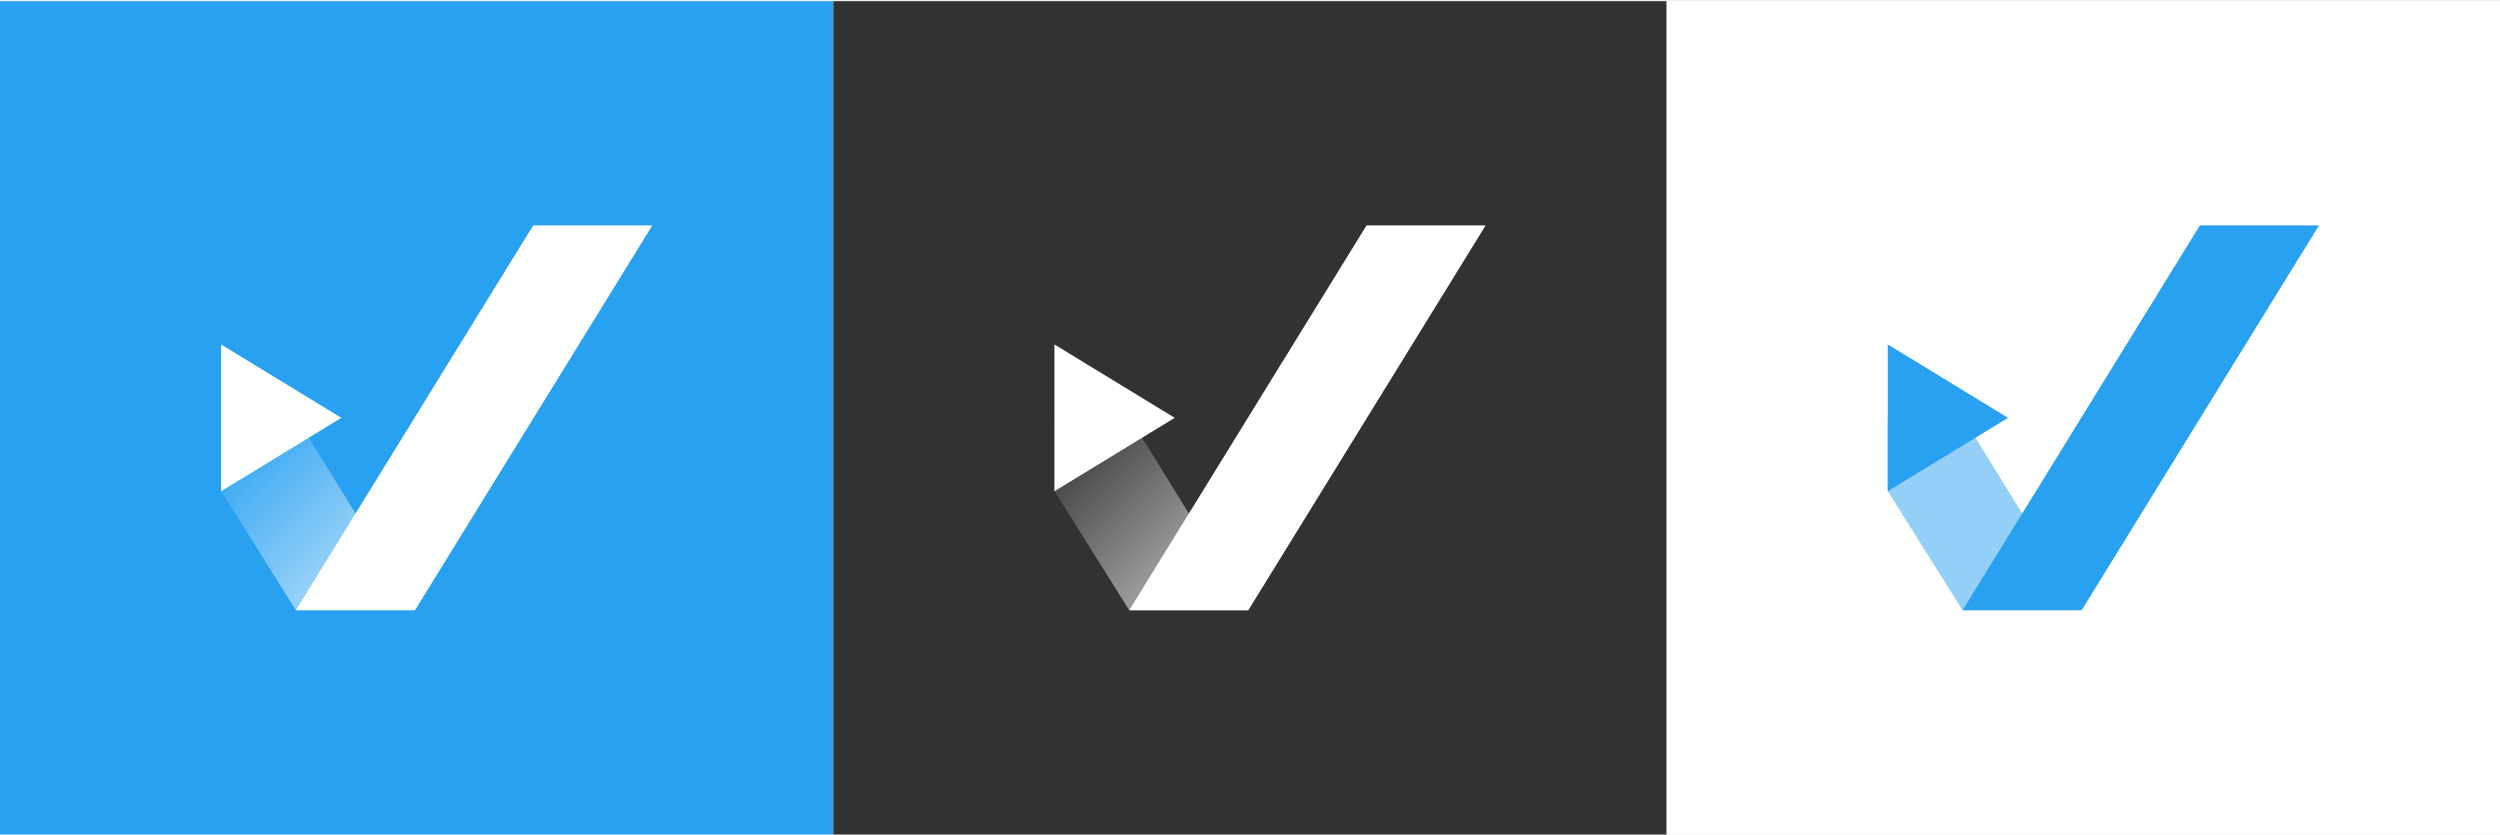
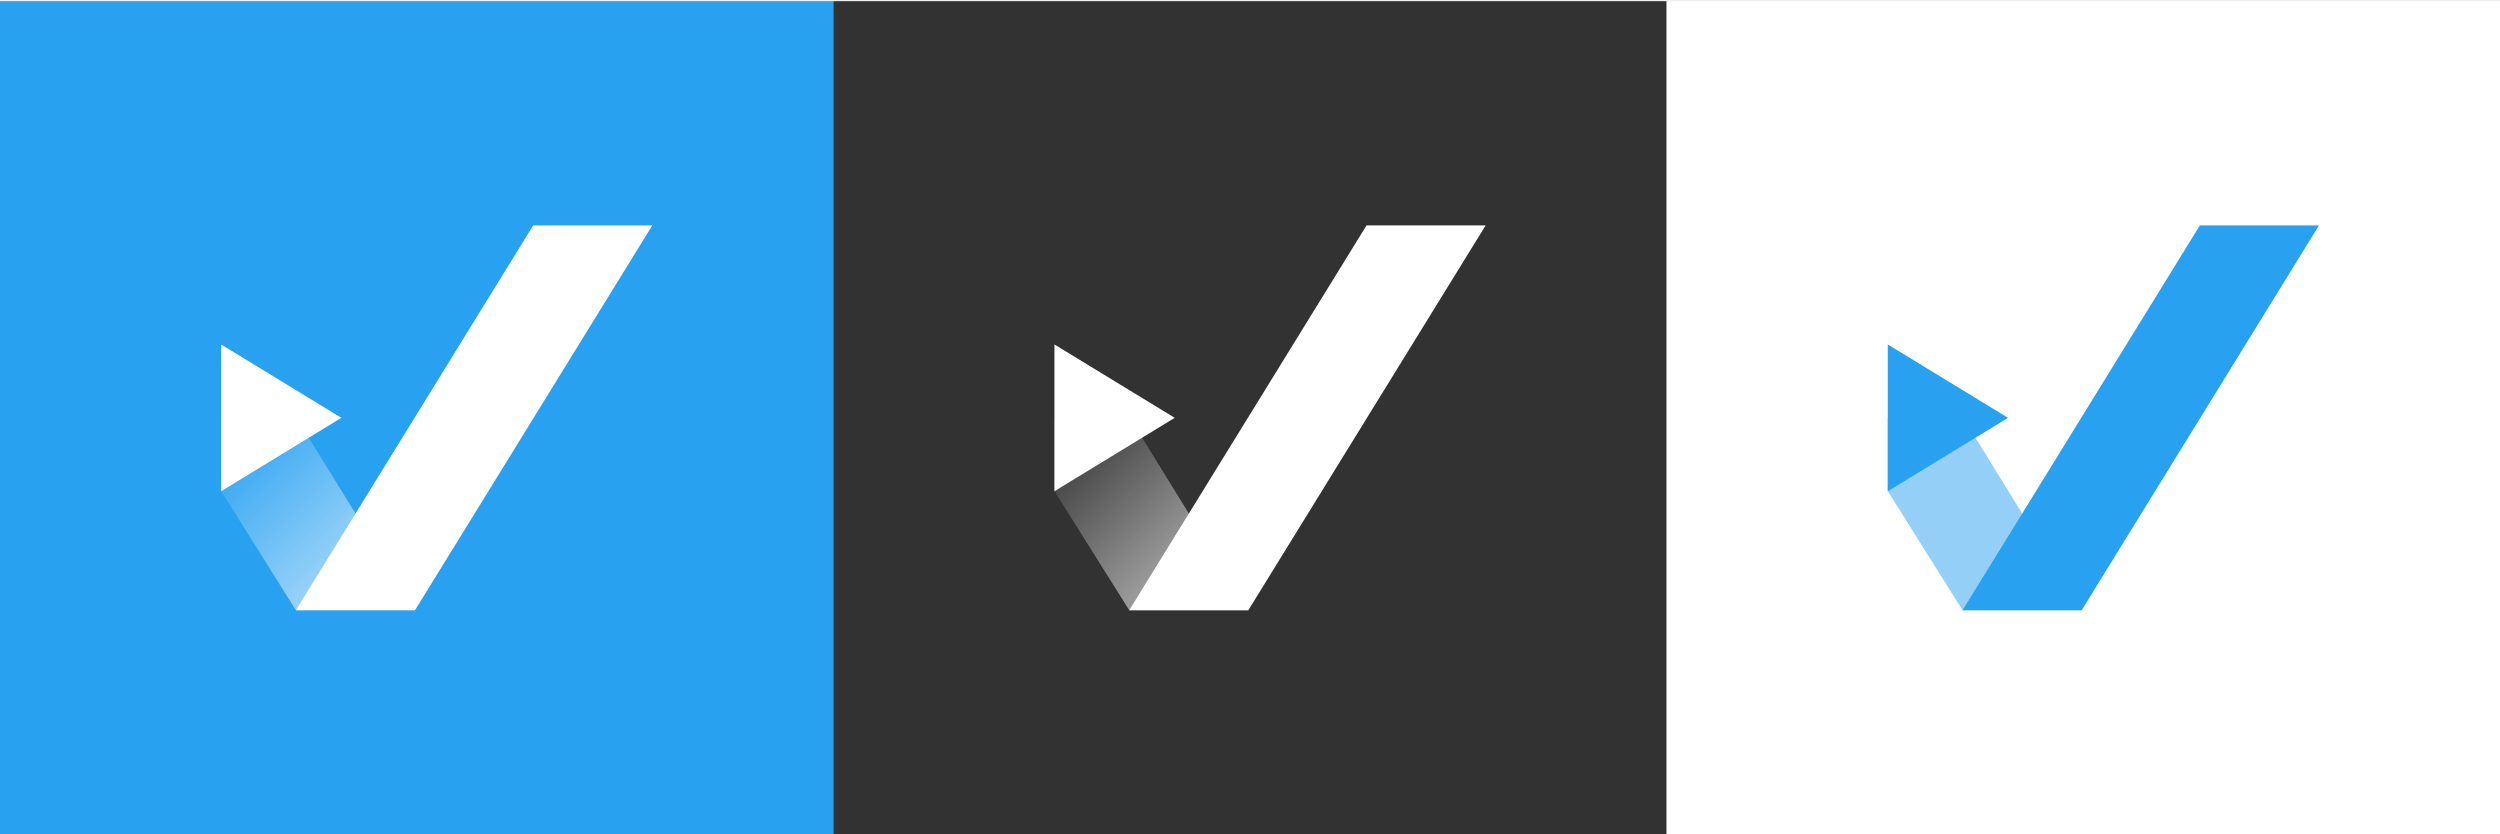
- <svg xmlns="http://www.w3.org/2000/svg" width="1536" height="513" viewBox="0 0 1536 513" fill="none">
+ <svg xmlns="http://www.w3.org/2000/svg" width="1536" height="512" viewBox="0 0 1536 512" fill="none">
  <rect width="512" height="512" transform="translate(0 0.720459)" fill="#28A1F1" />
  <path fill-rule="evenodd" clip-rule="evenodd" d="M254.959 374.733L182.165 256.694H135.785V301.61L181.777 374.897L254.959 374.898V374.733Z" fill="url(#paint0_linear_15_124)" fill-opacity="0.5" />
  <path d="M209.734 256.72L135.846 301.806V211.635L209.734 256.72Z" fill="white" />
  <path d="M327.601 138.49H400.783L254.959 374.95H181.777L327.601 138.49Z" fill="white" />
  <rect width="512" height="512" transform="translate(512 0.720459)" fill="#323232" />
  <path fill-rule="evenodd" clip-rule="evenodd" d="M766.959 374.733L694.165 256.694H647.785V301.61L693.777 374.897L766.959 374.898V374.733Z" fill="url(#paint1_linear_15_124)" fill-opacity="0.5" />
  <path d="M721.734 256.72L647.846 301.806V211.635L721.734 256.72Z" fill="white" />
  <path d="M839.601 138.49H912.783L766.959 374.95H693.777L839.601 138.49Z" fill="white" />
  <rect width="512" height="512" transform="translate(1024 0.720459)" fill="white" />
  <path fill-rule="evenodd" clip-rule="evenodd" d="M1278.96 374.733L1206.16 256.694H1159.79V301.61L1205.78 374.897L1278.96 374.898V374.733Z" fill="url(#paint2_linear_15_124)" fill-opacity="0.5" />
  <path d="M1233.73 256.72L1159.85 301.806V211.635L1233.73 256.72Z" fill="#28A1F1" />
  <path d="M1351.6 138.49H1424.78L1278.96 374.95H1205.78L1351.6 138.49Z" fill="#28A1F1" />
  <defs>
    <linearGradient id="paint0_linear_15_124" x1="135.785" y1="256.694" x2="254.959" y2="374.898" gradientUnits="userSpaceOnUse">
      <stop offset="0.195" stop-color="white" stop-opacity="0.25" />
      <stop offset="0.66" stop-color="white" />
    </linearGradient>
    <linearGradient id="paint1_linear_15_124" x1="647.785" y1="256.694" x2="766.959" y2="374.898" gradientUnits="userSpaceOnUse">
      <stop offset="0.195" stop-color="white" stop-opacity="0.25" />
      <stop offset="0.66" stop-color="white" />
    </linearGradient>
    <linearGradient id="paint2_linear_15_124" x1="1159.79" y1="256.694" x2="1278.96" y2="374.898" gradientUnits="userSpaceOnUse">
      <stop offset="0.195" stop-color="#28A1F1" />
      <stop offset="0.66" stop-color="#28A1F1" />
    </linearGradient>
  </defs>
</svg>
